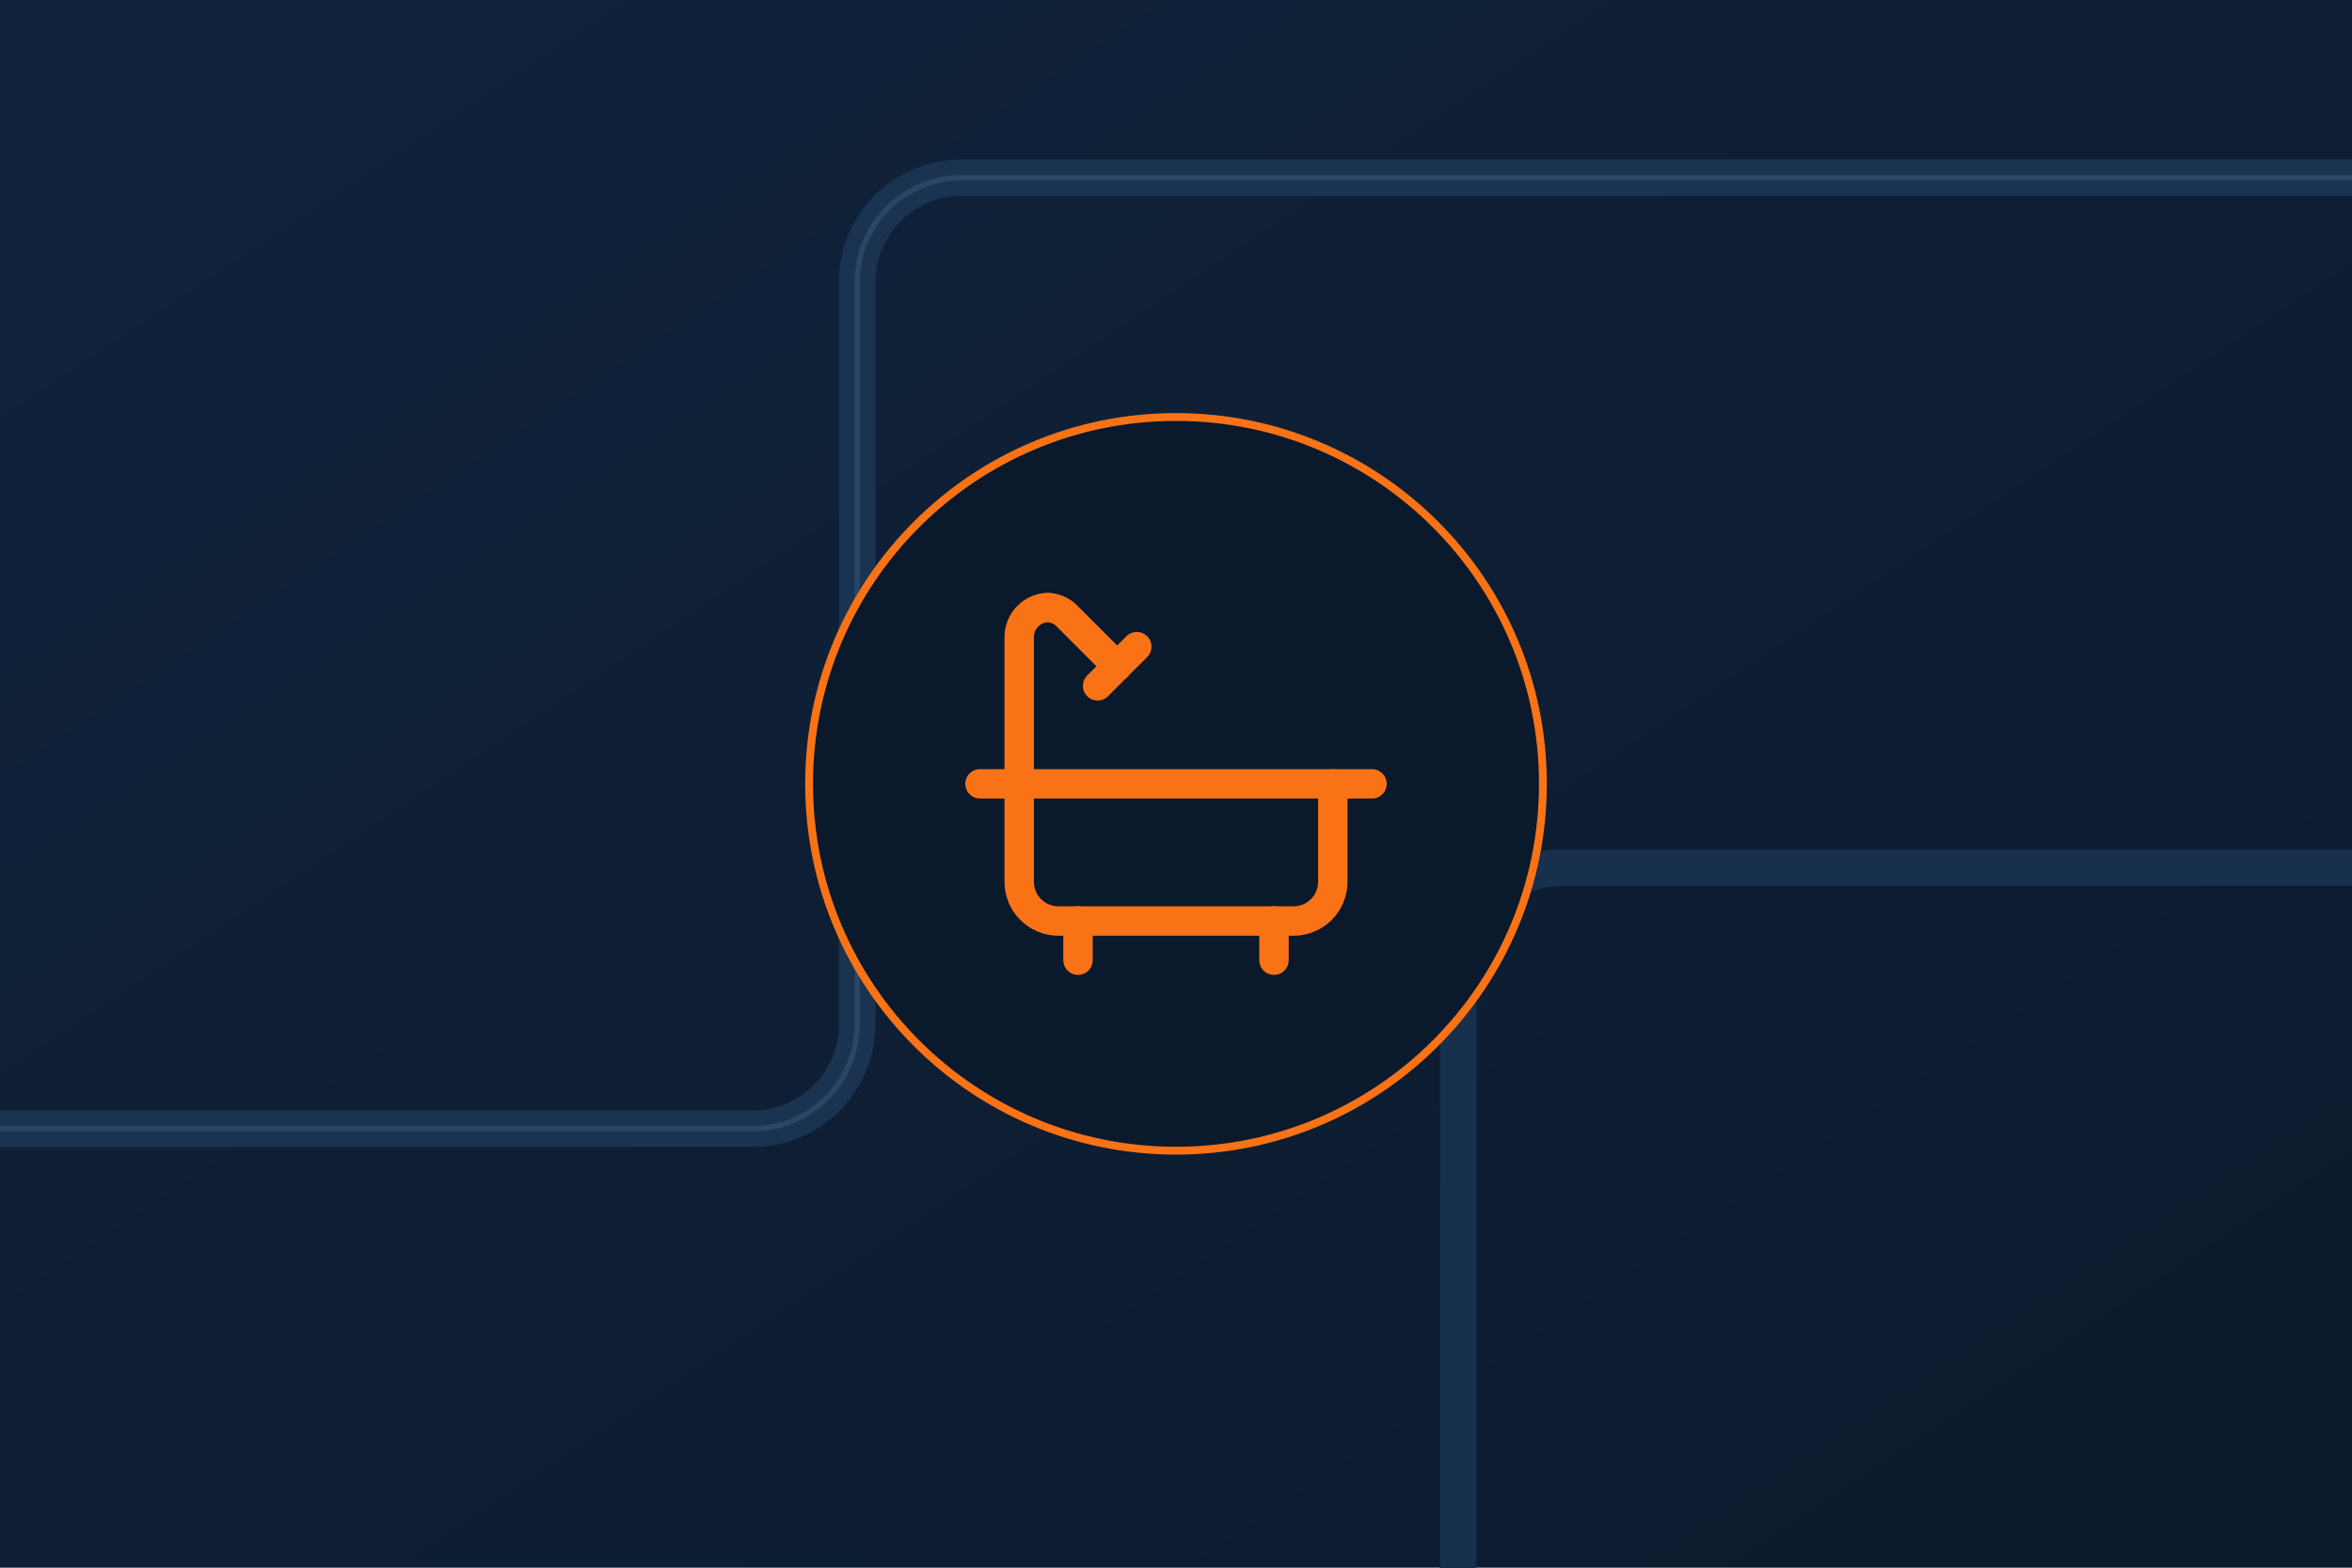
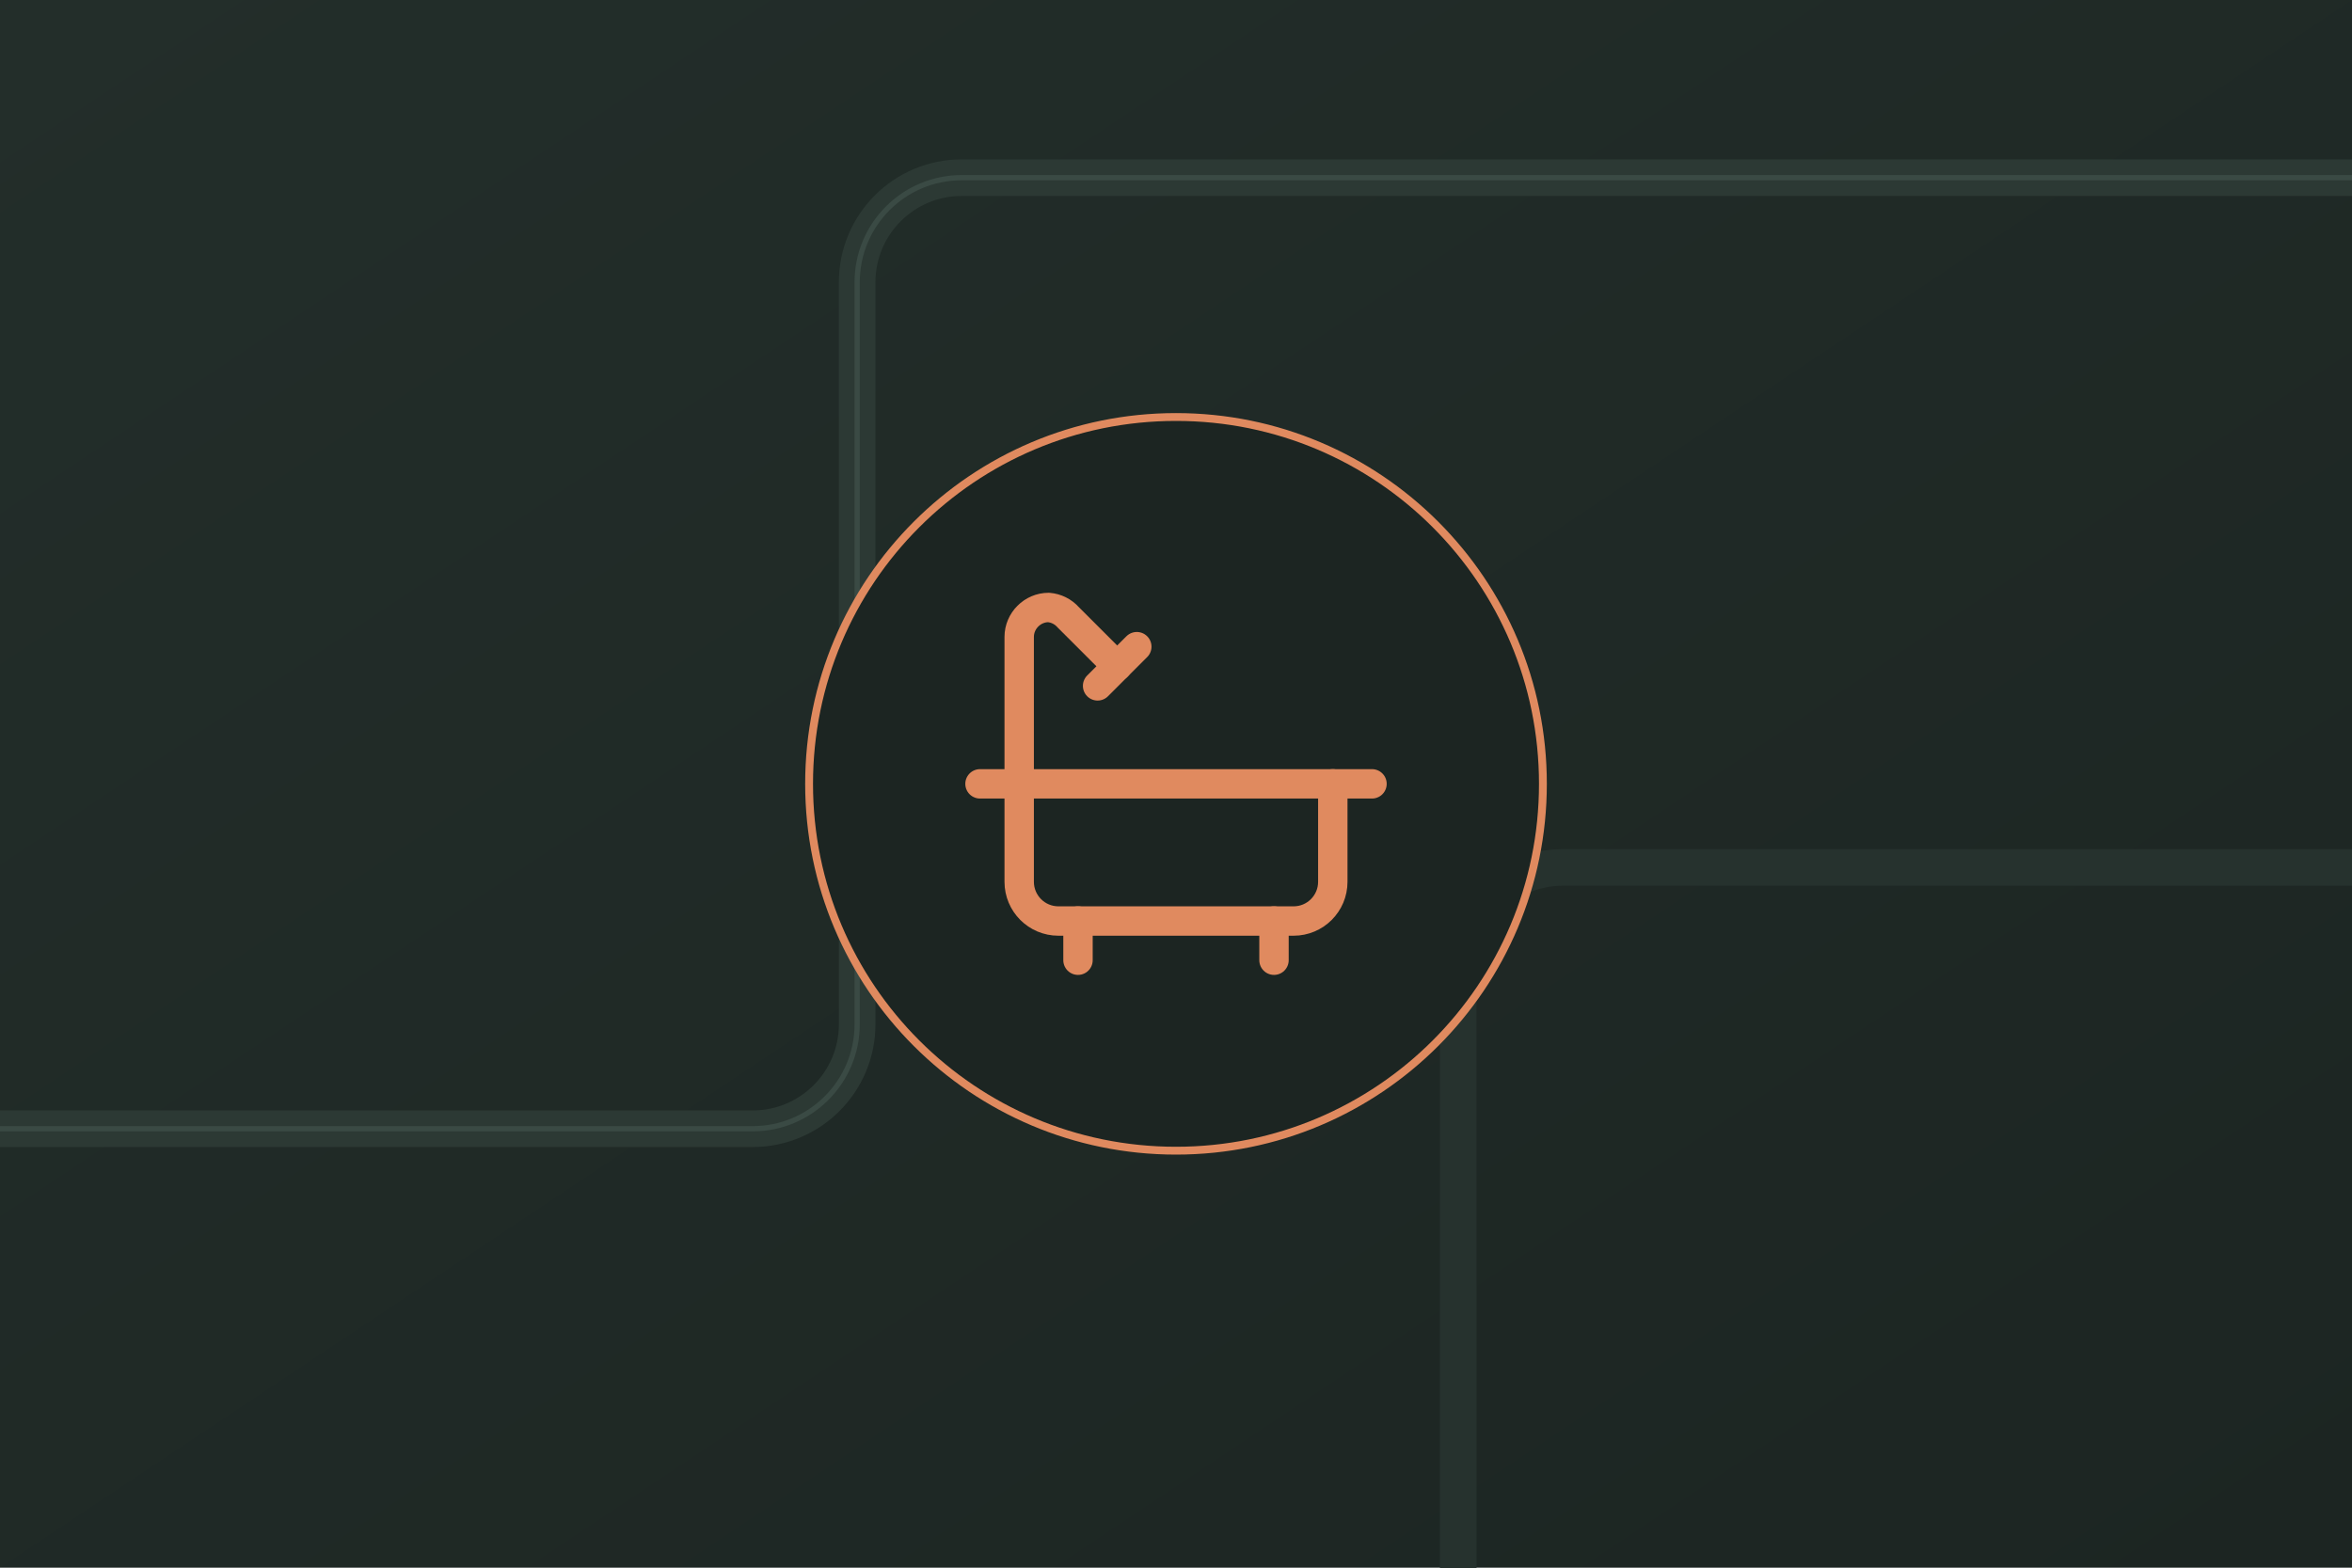
<svg xmlns="http://www.w3.org/2000/svg" viewBox="0 0 900 600" width="900" height="600">
  <defs>
    <linearGradient id="g" x1="0" y1="0" x2="1" y2="1">
-       <stop offset="0" stop-color="#11243C" />
-       <stop offset="1" stop-color="#0B192C" />
+       <stop offset="0" stop-color="#232E2A" />
+       <stop offset="1" stop-color="#1C2522" />
    </linearGradient>
  </defs>
  <rect width="900" height="600" fill="url(#g)" />
-   <g fill="none" stroke="#1A3350" stroke-width="14" stroke-linecap="round" stroke-linejoin="round">
+   <g fill="none" stroke="#2C3934" stroke-width="14" stroke-linecap="round" stroke-linejoin="round">
    <path d="M-20 432.0 H288.0 a40 40 0 0 0 40 -40 V108.0 a40 40 0 0 1 40 -40 H920" />
-     <path d="M558.0 620 V372.0 a40 40 0 0 1 40 -40 H920" stroke="#16304E" />
+     <path d="M558.0 620 V372.0 a40 40 0 0 1 40 -40 H920" stroke="#26322E" />
  </g>
-   <g fill="none" stroke="#2A4566" stroke-width="2">
+   <g fill="none" stroke="#3A4A44" stroke-width="2">
    <path d="M-20 432.0 H288.0 a40 40 0 0 0 40 -40 V108.0 a40 40 0 0 1 40 -40 H920" />
  </g>
-   <circle cx="450.0" cy="300.0" r="140.4" fill="#0B192C" stroke="#F97316" stroke-width="3" />
-   <g transform="translate(360.0 210.0) scale(7.5)" fill="none" stroke="#F97316" stroke-width="1.5" stroke-linecap="round" stroke-linejoin="round">
+   <circle cx="450.0" cy="300.0" r="140.4" fill="#1C2522" stroke="#E08A5F" stroke-width="3" />
+   <g transform="translate(360.0 210.0) scale(7.5)" fill="none" stroke="#E08A5F" stroke-width="1.5" stroke-linecap="round" stroke-linejoin="round">
    <path d="M9 6 6.5 3.5a1.5 1.5 0 0 0-1-.5C4.68 3 4 3.68 4 4.5V17a2 2 0 0 0 2 2h12a2 2 0 0 0 2-2v-5" />
    <path d="M10 5 8 7M2 12h20M7 19v2M17 19v2" />
  </g>
</svg>
